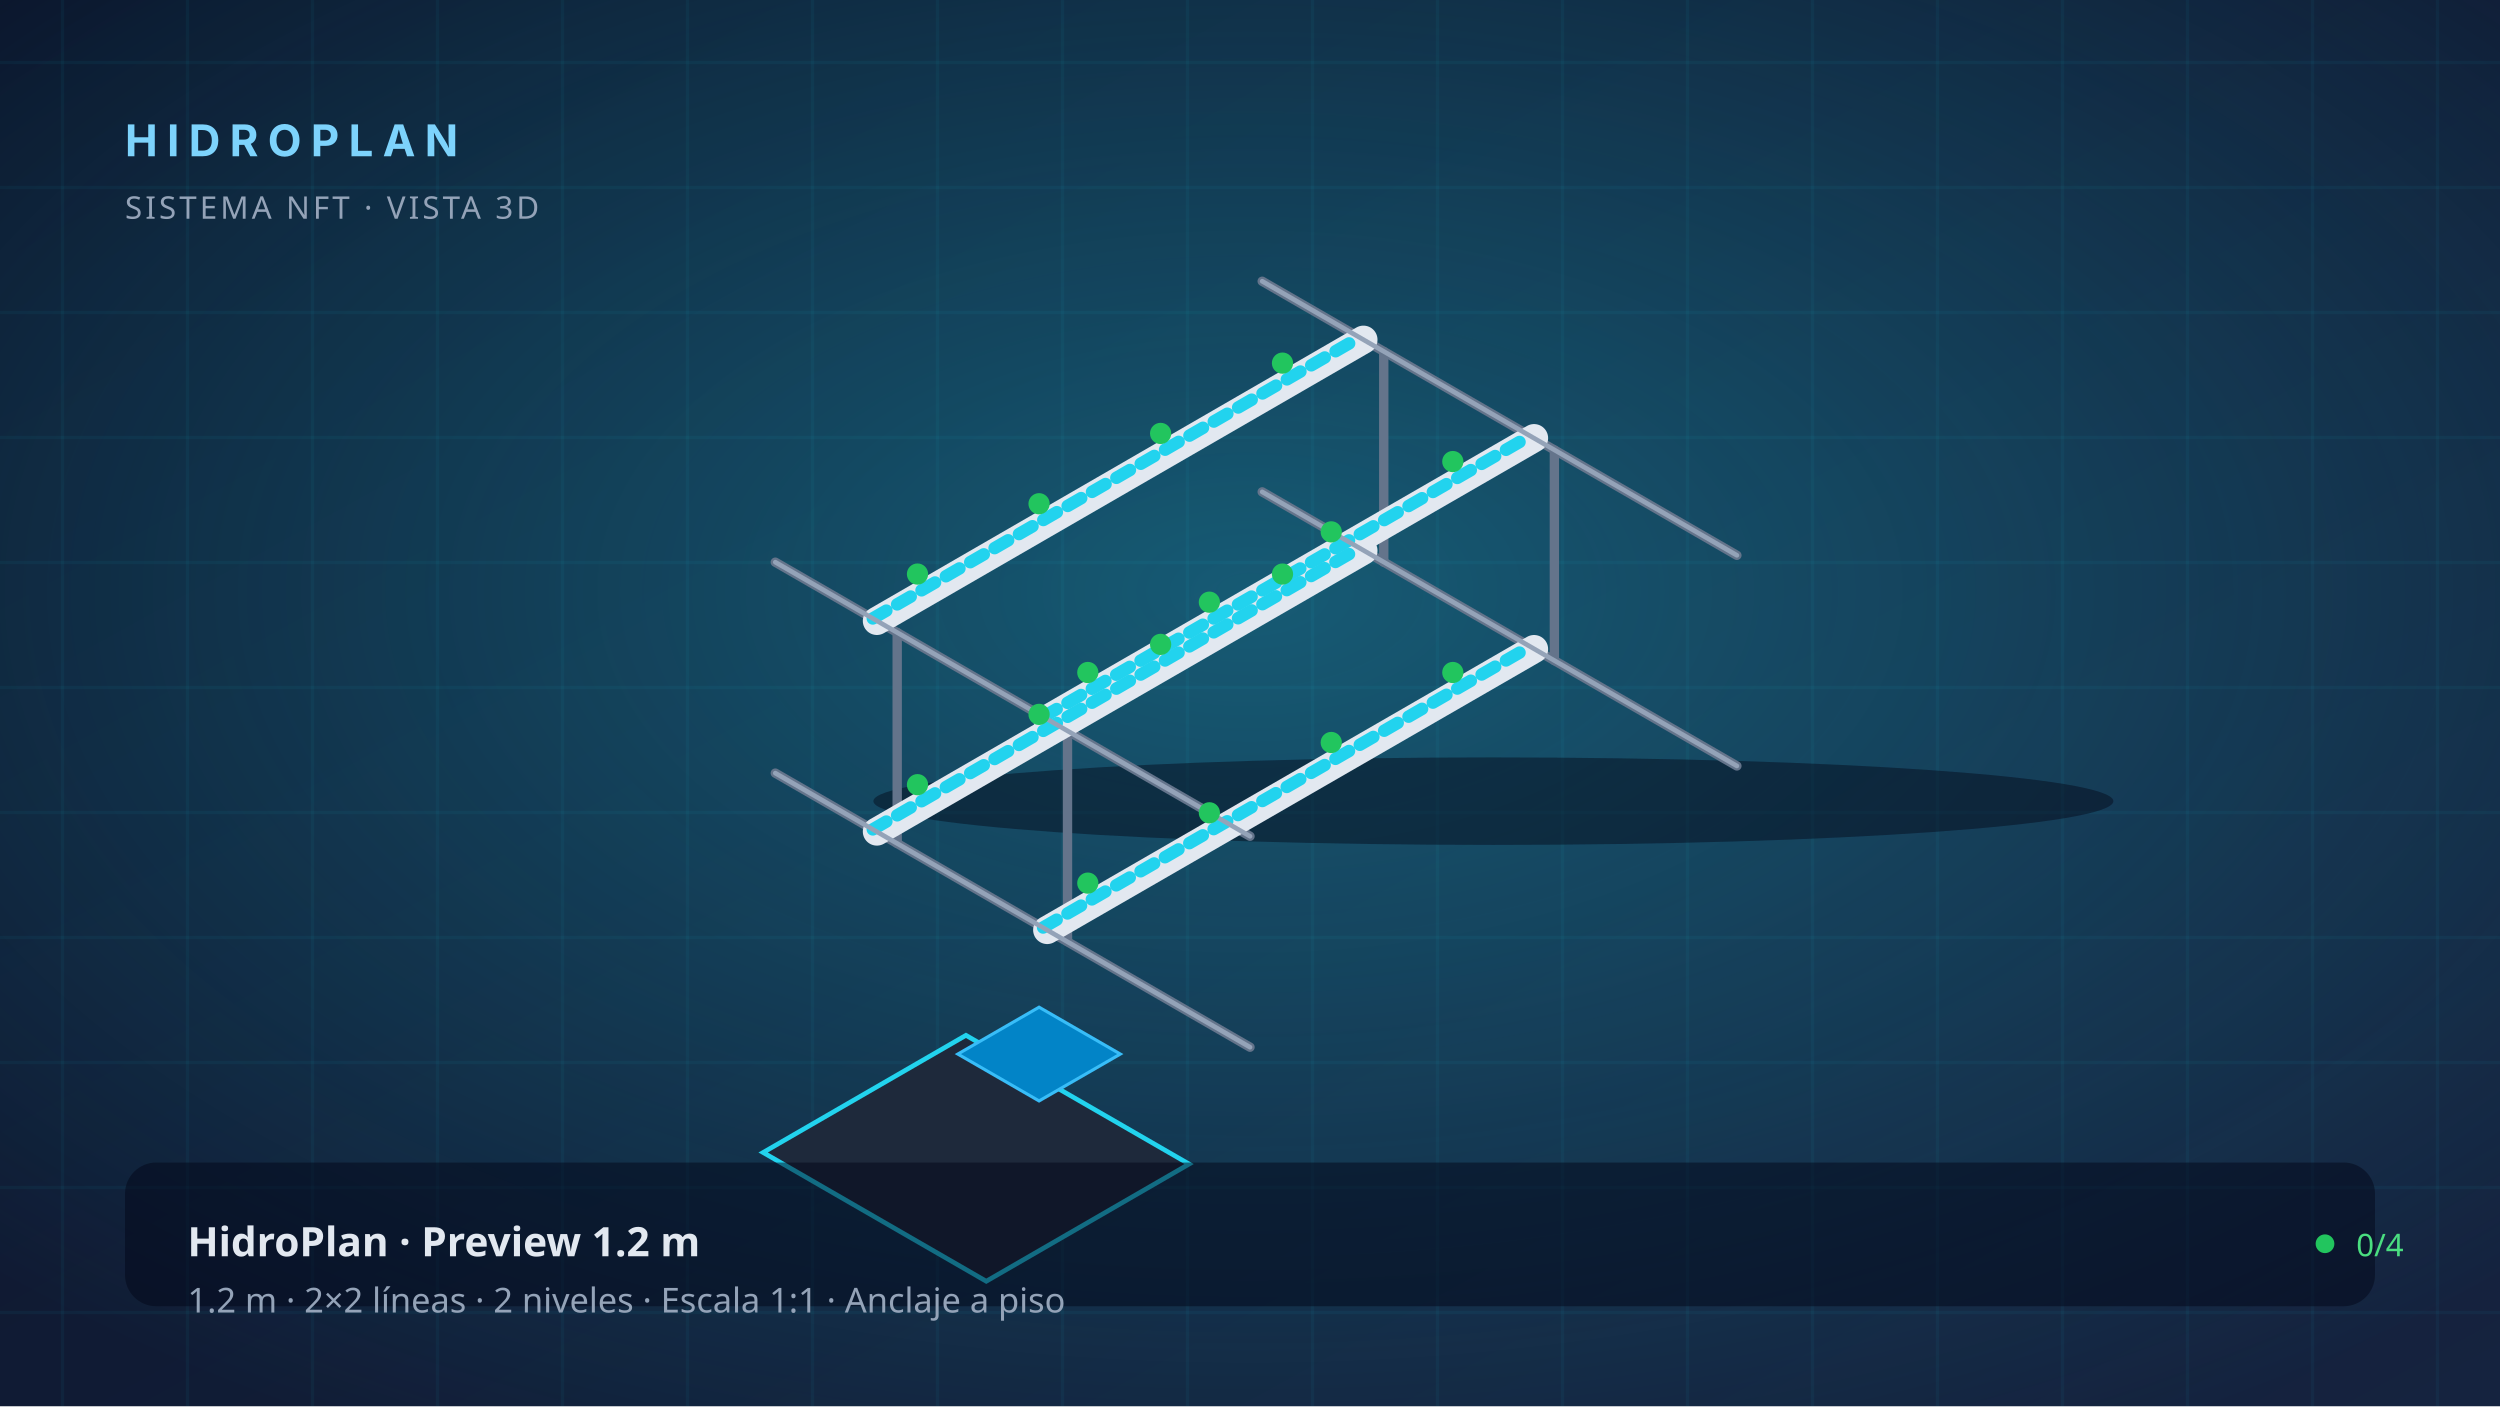
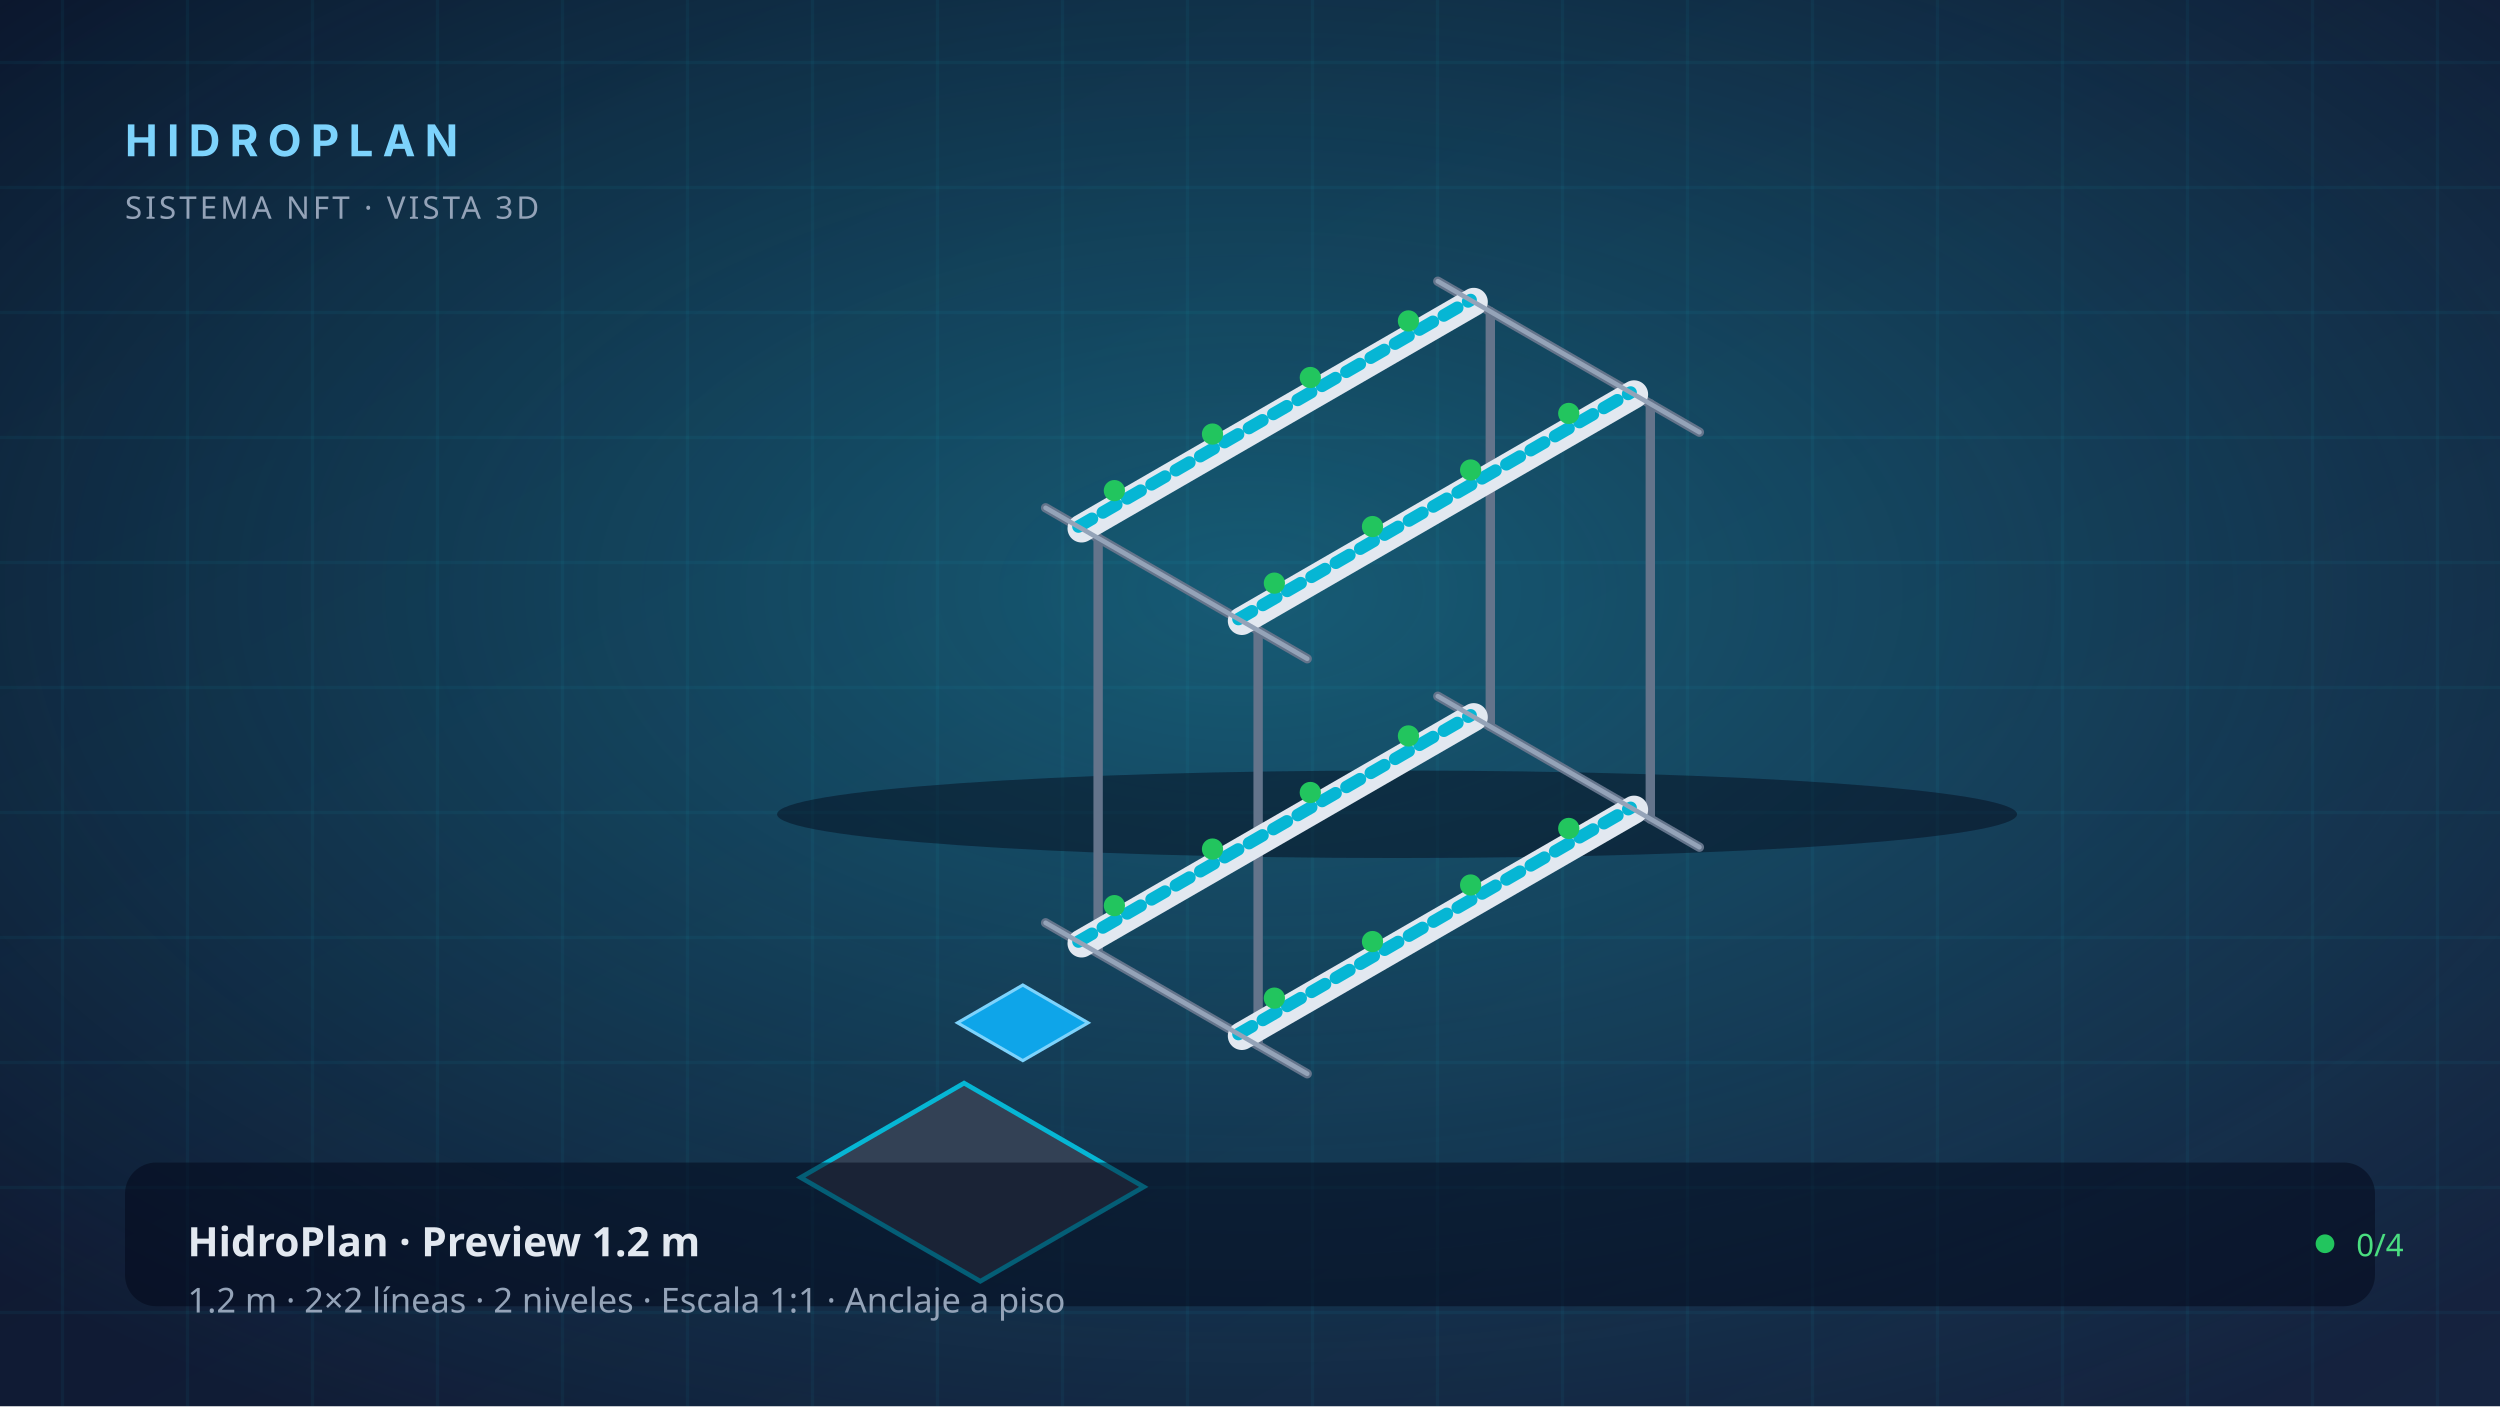
<svg xmlns="http://www.w3.org/2000/svg" viewBox="0 0 800 450" width="800" height="450">
  <defs>
    <linearGradient id="bg" x1="0" y1="0" x2="1" y2="1">
      <stop offset="0" stop-color="#0b1329" />
      <stop offset="1" stop-color="#15233f" />
    </linearGradient>
    <radialGradient id="glow" cx="0.5" cy="0.42" r="0.7">
      <stop offset="0" stop-color="#22d3ee" stop-opacity="0.35" />
      <stop offset="1" stop-color="#22d3ee" stop-opacity="0" />
    </radialGradient>
  </defs>
  <rect width="800" height="450" fill="url(#bg)" />
  <rect width="800" height="450" fill="url(#glow)" />
  <line x1="20" y1="0" x2="20" y2="450" stroke="#22d3ee" stroke-opacity="0.05" />
  <line x1="60" y1="0" x2="60" y2="450" stroke="#22d3ee" stroke-opacity="0.05" />
  <line x1="100" y1="0" x2="100" y2="450" stroke="#22d3ee" stroke-opacity="0.05" />
  <line x1="140" y1="0" x2="140" y2="450" stroke="#22d3ee" stroke-opacity="0.05" />
  <line x1="180" y1="0" x2="180" y2="450" stroke="#22d3ee" stroke-opacity="0.05" />
  <line x1="220" y1="0" x2="220" y2="450" stroke="#22d3ee" stroke-opacity="0.05" />
  <line x1="260" y1="0" x2="260" y2="450" stroke="#22d3ee" stroke-opacity="0.05" />
  <line x1="300" y1="0" x2="300" y2="450" stroke="#22d3ee" stroke-opacity="0.05" />
  <line x1="340" y1="0" x2="340" y2="450" stroke="#22d3ee" stroke-opacity="0.05" />
  <line x1="380" y1="0" x2="380" y2="450" stroke="#22d3ee" stroke-opacity="0.05" />
  <line x1="420" y1="0" x2="420" y2="450" stroke="#22d3ee" stroke-opacity="0.05" />
  <line x1="460" y1="0" x2="460" y2="450" stroke="#22d3ee" stroke-opacity="0.05" />
  <line x1="500" y1="0" x2="500" y2="450" stroke="#22d3ee" stroke-opacity="0.05" />
  <line x1="540" y1="0" x2="540" y2="450" stroke="#22d3ee" stroke-opacity="0.05" />
  <line x1="580" y1="0" x2="580" y2="450" stroke="#22d3ee" stroke-opacity="0.05" />
  <line x1="620" y1="0" x2="620" y2="450" stroke="#22d3ee" stroke-opacity="0.05" />
  <line x1="660" y1="0" x2="660" y2="450" stroke="#22d3ee" stroke-opacity="0.05" />
  <line x1="700" y1="0" x2="700" y2="450" stroke="#22d3ee" stroke-opacity="0.05" />
  <line x1="740" y1="0" x2="740" y2="450" stroke="#22d3ee" stroke-opacity="0.05" />
  <line x1="780" y1="0" x2="780" y2="450" stroke="#22d3ee" stroke-opacity="0.05" />
  <line x1="0" y1="20" x2="800" y2="20" stroke="#22d3ee" stroke-opacity="0.05" />
  <line x1="0" y1="60" x2="800" y2="60" stroke="#22d3ee" stroke-opacity="0.05" />
  <line x1="0" y1="100" x2="800" y2="100" stroke="#22d3ee" stroke-opacity="0.05" />
  <line x1="0" y1="140" x2="800" y2="140" stroke="#22d3ee" stroke-opacity="0.05" />
  <line x1="0" y1="180" x2="800" y2="180" stroke="#22d3ee" stroke-opacity="0.05" />
  <line x1="0" y1="220" x2="800" y2="220" stroke="#22d3ee" stroke-opacity="0.05" />
  <line x1="0" y1="260" x2="800" y2="260" stroke="#22d3ee" stroke-opacity="0.05" />
  <line x1="0" y1="300" x2="800" y2="300" stroke="#22d3ee" stroke-opacity="0.05" />
  <line x1="0" y1="340" x2="800" y2="340" stroke="#22d3ee" stroke-opacity="0.05" />
  <line x1="0" y1="380" x2="800" y2="380" stroke="#22d3ee" stroke-opacity="0.05" />
  <line x1="0" y1="420" x2="800" y2="420" stroke="#22d3ee" stroke-opacity="0.05" />
  <text x="40" y="50" font-family="Inter,'Segoe UI',sans-serif" font-size="14" font-weight="700" letter-spacing="3" fill="#7dd3fc">HIDROPLAN</text>
  <text x="40" y="70" font-family="'Segoe UI',sans-serif" font-size="10" letter-spacing="1" fill="#94a3b8">SISTEMA NFT · VISTA 3D</text>
-   <ellipse cx="477.881" cy="256.37" rx="198.4" ry="14" fill="#020617" opacity="0.45" />
-   <line x1="400.0" y1="267.6" x2="248.1" y2="179.9" stroke="#64748b" stroke-width="3" stroke-linecap="round" />
-   <line x1="400.0" y1="335.1" x2="248.1" y2="247.4" stroke="#64748b" stroke-width="3" stroke-linecap="round" />
-   <line x1="555.8" y1="177.7" x2="403.9" y2="90.0" stroke="#64748b" stroke-width="3" stroke-linecap="round" />
-   <line x1="555.8" y1="245.1" x2="403.9" y2="157.4" stroke="#64748b" stroke-width="3" stroke-linecap="round" />
-   <line x1="341.6" y1="233.9" x2="341.6" y2="301.3" stroke="#64748b" stroke-width="3" stroke-linecap="round" />
-   <line x1="287.1" y1="202.4" x2="287.1" y2="269.9" stroke="#64748b" stroke-width="3" stroke-linecap="round" />
-   <line x1="497.4" y1="144.0" x2="497.4" y2="211.4" stroke="#64748b" stroke-width="3" stroke-linecap="round" />
-   <line x1="442.8" y1="112.5" x2="442.8" y2="179.9" stroke="#64748b" stroke-width="3" stroke-linecap="round" />
-   <line x1="335.1" y1="230.1" x2="490.9" y2="140.2" stroke="#e2e8f0" stroke-width="9" stroke-linecap="round" />
-   <line x1="335.1" y1="297.6" x2="490.9" y2="207.7" stroke="#e2e8f0" stroke-width="9" stroke-linecap="round" />
-   <line x1="280.6" y1="198.7" x2="436.3" y2="108.7" stroke="#e2e8f0" stroke-width="9" stroke-linecap="round" />
-   <line x1="280.6" y1="266.1" x2="436.3" y2="176.2" stroke="#e2e8f0" stroke-width="9" stroke-linecap="round" />
-   <line x1="333.8" y1="229.4" x2="489.6" y2="139.5" stroke="#22d3ee" stroke-width="4" stroke-dasharray="5,4" stroke-linecap="round" />
-   <line x1="333.8" y1="296.8" x2="489.6" y2="206.9" stroke="#22d3ee" stroke-width="4" stroke-dasharray="5,4" stroke-linecap="round" />
-   <line x1="279.3" y1="197.9" x2="435.0" y2="108.0" stroke="#22d3ee" stroke-width="4" stroke-dasharray="5,4" stroke-linecap="round" />
-   <line x1="279.3" y1="265.4" x2="435.0" y2="175.4" stroke="#22d3ee" stroke-width="4" stroke-dasharray="5,4" stroke-linecap="round" />
-   <line x1="400.0" y1="267.6" x2="248.1" y2="179.9" stroke="#94a3b8" stroke-width="1.5" stroke-linecap="round" />
-   <line x1="400.0" y1="335.1" x2="248.1" y2="247.4" stroke="#94a3b8" stroke-width="1.5" stroke-linecap="round" />
-   <line x1="555.8" y1="177.7" x2="403.9" y2="90.0" stroke="#94a3b8" stroke-width="1.5" stroke-linecap="round" />
-   <line x1="555.8" y1="245.1" x2="403.9" y2="157.4" stroke="#94a3b8" stroke-width="1.5" stroke-linecap="round" />
-   <circle cx="348.1" cy="215.2" r="3.4" fill="#22c55e" />
-   <circle cx="387.0" cy="192.7" r="3.4" fill="#22c55e" />
-   <circle cx="426.0" cy="170.2" r="3.4" fill="#22c55e" />
-   <circle cx="464.9" cy="147.7" r="3.4" fill="#22c55e" />
-   <circle cx="348.1" cy="282.6" r="3.4" fill="#22c55e" />
-   <circle cx="387.0" cy="260.1" r="3.4" fill="#22c55e" />
-   <circle cx="426.0" cy="237.6" r="3.4" fill="#22c55e" />
-   <circle cx="464.9" cy="215.2" r="3.4" fill="#22c55e" />
-   <circle cx="293.6" cy="183.7" r="3.4" fill="#22c55e" />
-   <circle cx="332.5" cy="161.2" r="3.4" fill="#22c55e" />
-   <circle cx="371.4" cy="138.7" r="3.4" fill="#22c55e" />
-   <circle cx="410.4" cy="116.2" r="3.4" fill="#22c55e" />
-   <circle cx="293.6" cy="251.1" r="3.4" fill="#22c55e" />
-   <circle cx="332.5" cy="228.6" r="3.4" fill="#22c55e" />
-   <circle cx="371.4" cy="206.2" r="3.4" fill="#22c55e" />
-   <circle cx="410.4" cy="183.7" r="3.4" fill="#22c55e" />
-   <polygon points="309.1,331.3 244.2,368.8 315.6,410.0 380.5,372.5" fill="#1e293b" stroke="#22d3ee" stroke-width="1.5" />
-   <polygon points="332.5,322.3 306.5,337.3 332.5,352.3 358.5,337.3" fill="#0284c7" stroke="#38bdf8" stroke-width="1" />
+   <ellipse cx="447.059" cy="260.566" rx="198.4" ry="14" fill="#020617" opacity="0.45" />
+   <line x1="418.3" y1="210.8" x2="334.6" y2="162.5" stroke="#64748b" stroke-width="3" stroke-linecap="round" />
+   <line x1="418.3" y1="343.6" x2="334.6" y2="295.3" stroke="#64748b" stroke-width="3" stroke-linecap="round" />
+   <line x1="543.8" y1="138.3" x2="460.1" y2="90.0" stroke="#64748b" stroke-width="3" stroke-linecap="round" />
+   <line x1="543.8" y1="271.1" x2="460.1" y2="222.8" stroke="#64748b" stroke-width="3" stroke-linecap="round" />
+   <line x1="402.6" y1="201.7" x2="402.6" y2="334.5" stroke="#64748b" stroke-width="3" stroke-linecap="round" />
+   <line x1="351.4" y1="172.1" x2="351.4" y2="304.9" stroke="#64748b" stroke-width="3" stroke-linecap="round" />
+   <line x1="528.1" y1="129.2" x2="528.1" y2="262.1" stroke="#64748b" stroke-width="3" stroke-linecap="round" />
+   <line x1="476.9" y1="99.7" x2="476.9" y2="232.5" stroke="#64748b" stroke-width="3" stroke-linecap="round" />
+   <line x1="397.4" y1="198.7" x2="522.9" y2="126.2" stroke="#e2e8f0" stroke-width="9" stroke-linecap="round" />
+   <line x1="397.4" y1="331.5" x2="522.9" y2="259.1" stroke="#e2e8f0" stroke-width="9" stroke-linecap="round" />
+   <line x1="346.1" y1="169.1" x2="471.6" y2="96.6" stroke="#e2e8f0" stroke-width="9" stroke-linecap="round" />
+   <line x1="346.1" y1="301.9" x2="471.6" y2="229.5" stroke="#e2e8f0" stroke-width="9" stroke-linecap="round" />
+   <line x1="396.3" y1="198.1" x2="521.8" y2="125.6" stroke="#06b6d4" stroke-width="4" stroke-dasharray="5,4" stroke-linecap="round" />
+   <line x1="396.3" y1="330.9" x2="521.8" y2="258.5" stroke="#06b6d4" stroke-width="4" stroke-dasharray="5,4" stroke-linecap="round" />
+   <line x1="345.1" y1="168.5" x2="470.6" y2="96.0" stroke="#06b6d4" stroke-width="4" stroke-dasharray="5,4" stroke-linecap="round" />
+   <line x1="345.1" y1="301.3" x2="470.6" y2="228.9" stroke="#06b6d4" stroke-width="4" stroke-dasharray="5,4" stroke-linecap="round" />
+   <line x1="418.3" y1="210.8" x2="334.6" y2="162.5" stroke="#94a3b8" stroke-width="1.5" stroke-linecap="round" />
+   <line x1="418.3" y1="343.6" x2="334.6" y2="295.3" stroke="#94a3b8" stroke-width="1.5" stroke-linecap="round" />
+   <line x1="543.8" y1="138.3" x2="460.1" y2="90.0" stroke="#94a3b8" stroke-width="1.5" stroke-linecap="round" />
+   <line x1="543.8" y1="271.1" x2="460.1" y2="222.8" stroke="#94a3b8" stroke-width="1.5" stroke-linecap="round" />
+   <circle cx="407.8" cy="186.6" r="3.4" fill="#22c55e" />
+   <circle cx="439.2" cy="168.5" r="3.4" fill="#22c55e" />
+   <circle cx="470.6" cy="150.4" r="3.4" fill="#22c55e" />
+   <circle cx="502.0" cy="132.3" r="3.4" fill="#22c55e" />
+   <circle cx="407.8" cy="319.4" r="3.4" fill="#22c55e" />
+   <circle cx="439.2" cy="301.3" r="3.4" fill="#22c55e" />
+   <circle cx="470.6" cy="283.2" r="3.4" fill="#22c55e" />
+   <circle cx="502.0" cy="265.1" r="3.4" fill="#22c55e" />
+   <circle cx="356.6" cy="157.0" r="3.4" fill="#22c55e" />
+   <circle cx="388.0" cy="138.9" r="3.4" fill="#22c55e" />
+   <circle cx="419.3" cy="120.8" r="3.4" fill="#22c55e" />
+   <circle cx="450.7" cy="102.7" r="3.4" fill="#22c55e" />
+   <circle cx="356.6" cy="289.8" r="3.4" fill="#22c55e" />
+   <circle cx="388.0" cy="271.7" r="3.4" fill="#22c55e" />
+   <circle cx="419.3" cy="253.6" r="3.4" fill="#22c55e" />
+   <circle cx="450.7" cy="235.5" r="3.4" fill="#22c55e" />
+   <polygon points="308.5,346.6 256.2,376.8 313.7,410.0 366.0,379.8" fill="#334155" stroke="#06b6d4" stroke-width="1.5" />
+   <polygon points="327.3,315.2 306.4,327.3 327.3,339.4 348.2,327.3" fill="#0ea5e9" stroke="#7dd3fc" stroke-width="1" />
  <rect x="40" y="372" width="720" height="46" rx="10" fill="#020617" opacity="0.5" />
  <text x="60" y="402" font-family="'Segoe UI',sans-serif" font-size="13" font-weight="600" fill="#e2e8f0">HidroPlan · Preview 1.2 m</text>
  <text x="60" y="420" font-family="'Segoe UI',sans-serif" font-size="11" fill="#94a3b8">1.2 m · 2×2 líneas · 2 niveles · Escala 1:1 · Anclaje a piso</text>
  <circle cx="744" cy="398" r="3" fill="#22c55e" />
  <text x="754" y="402" font-family="'Segoe UI',sans-serif" font-size="10" fill="#4ade80">0/4</text>
</svg>
